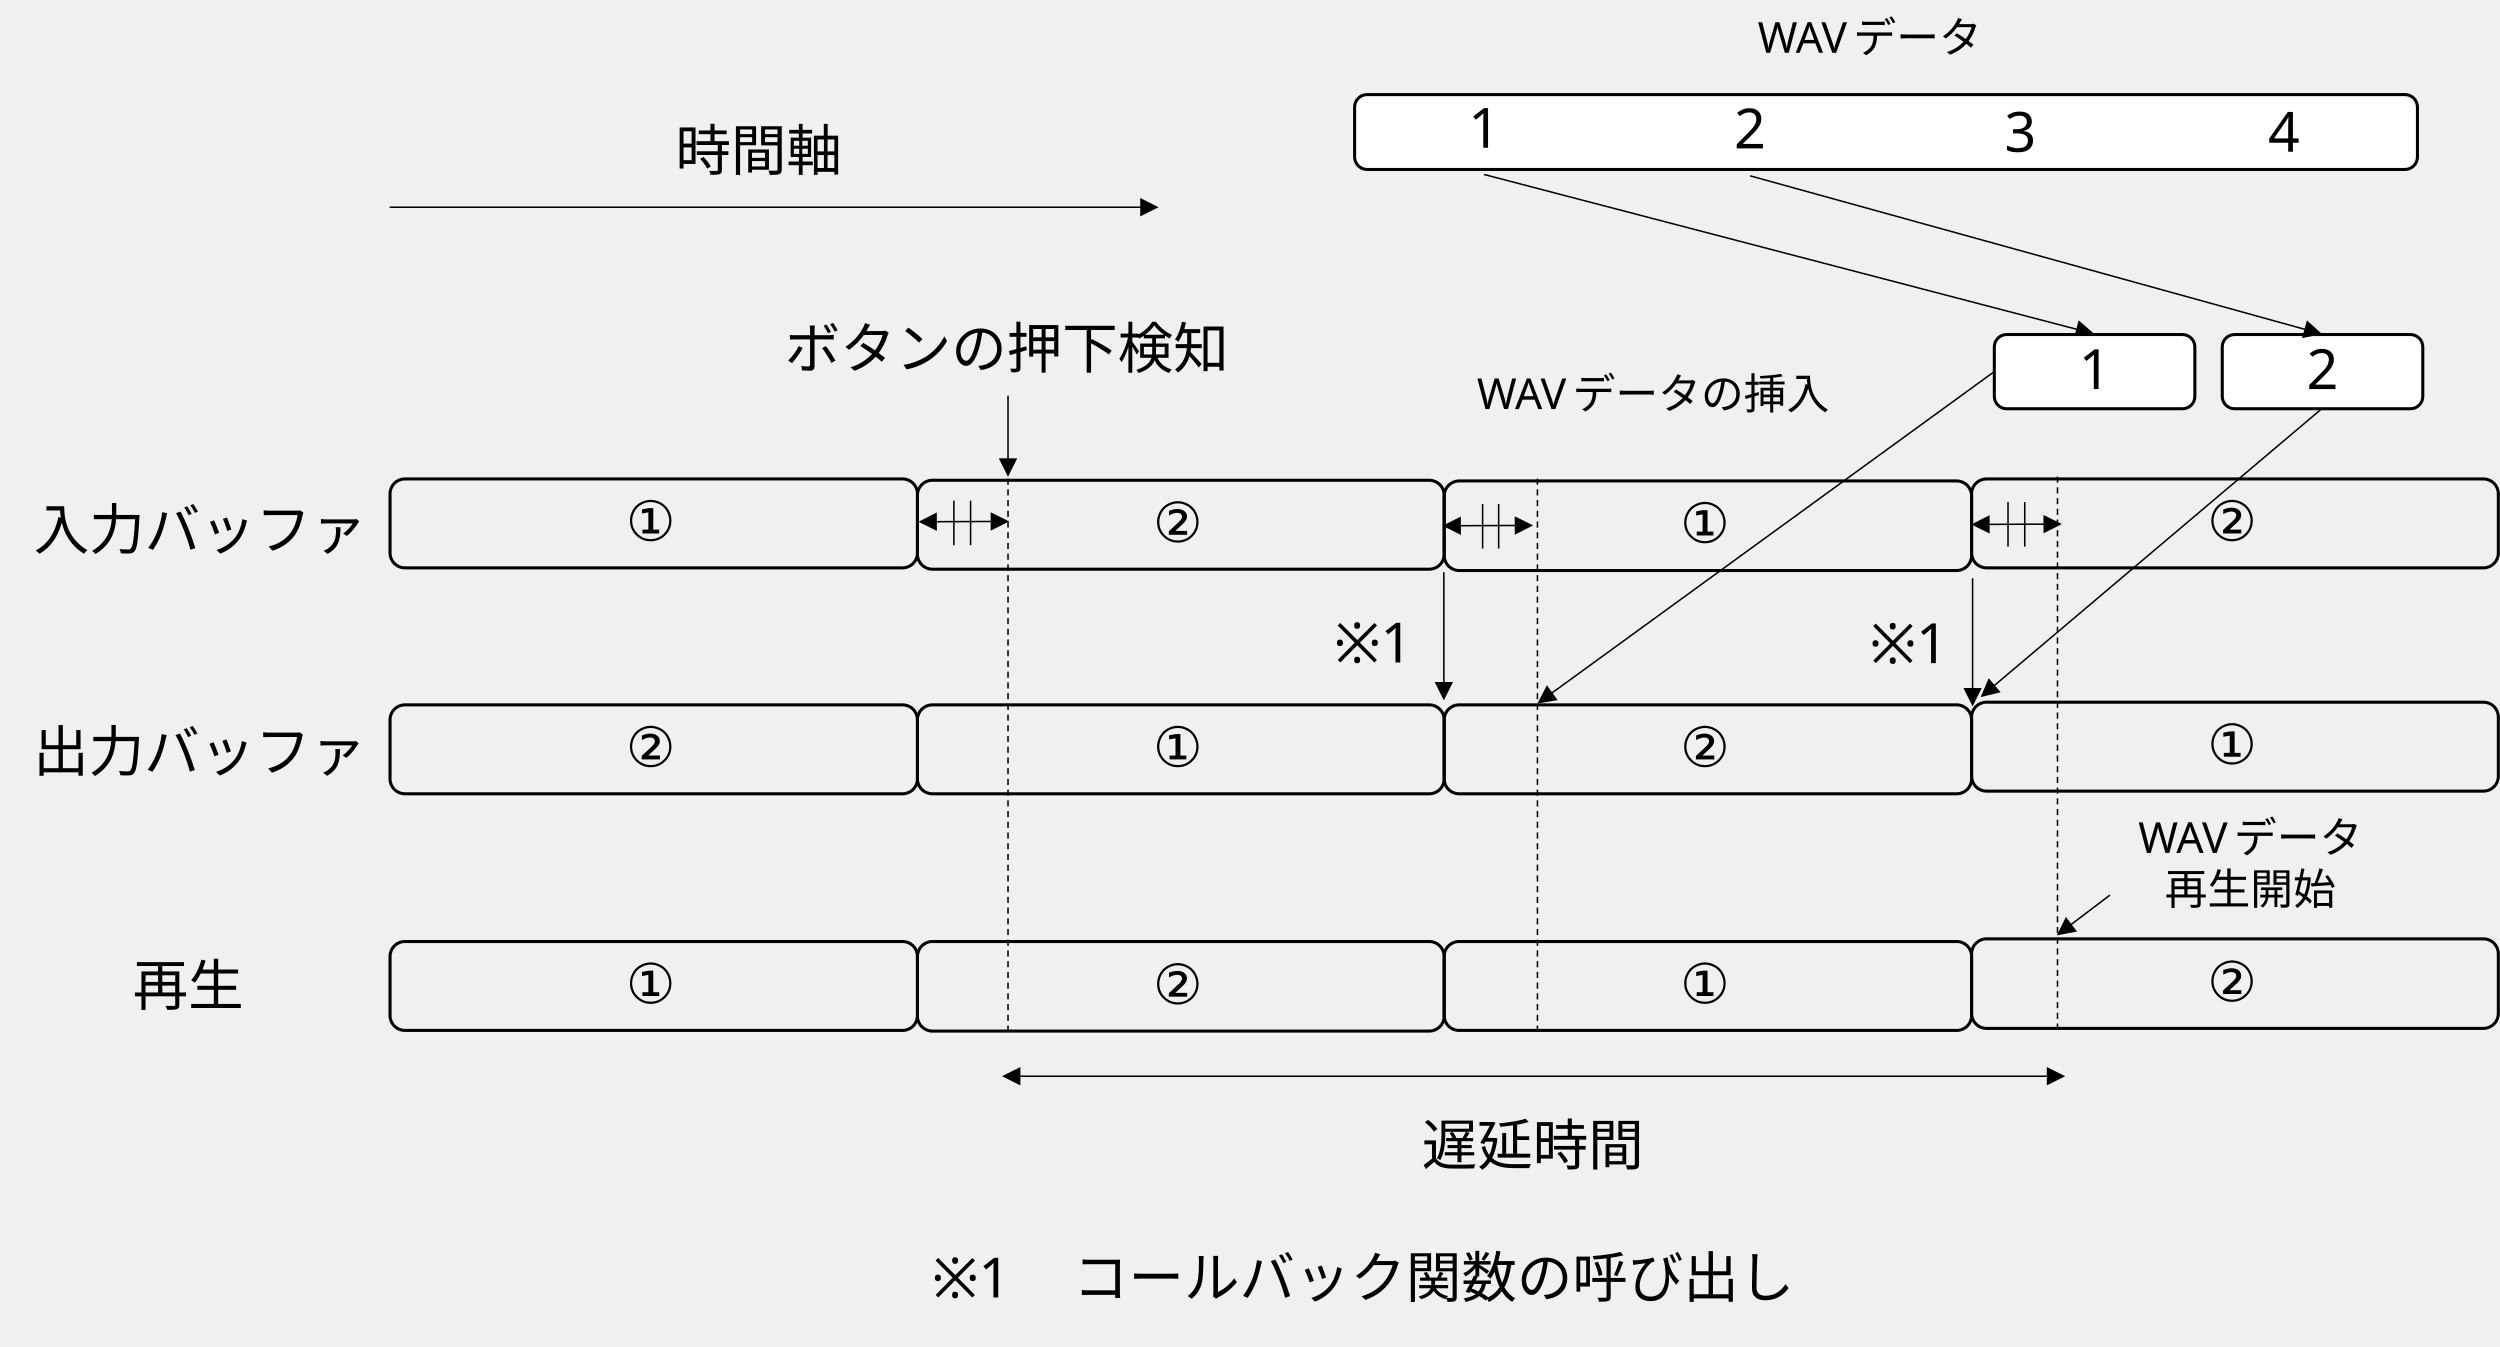
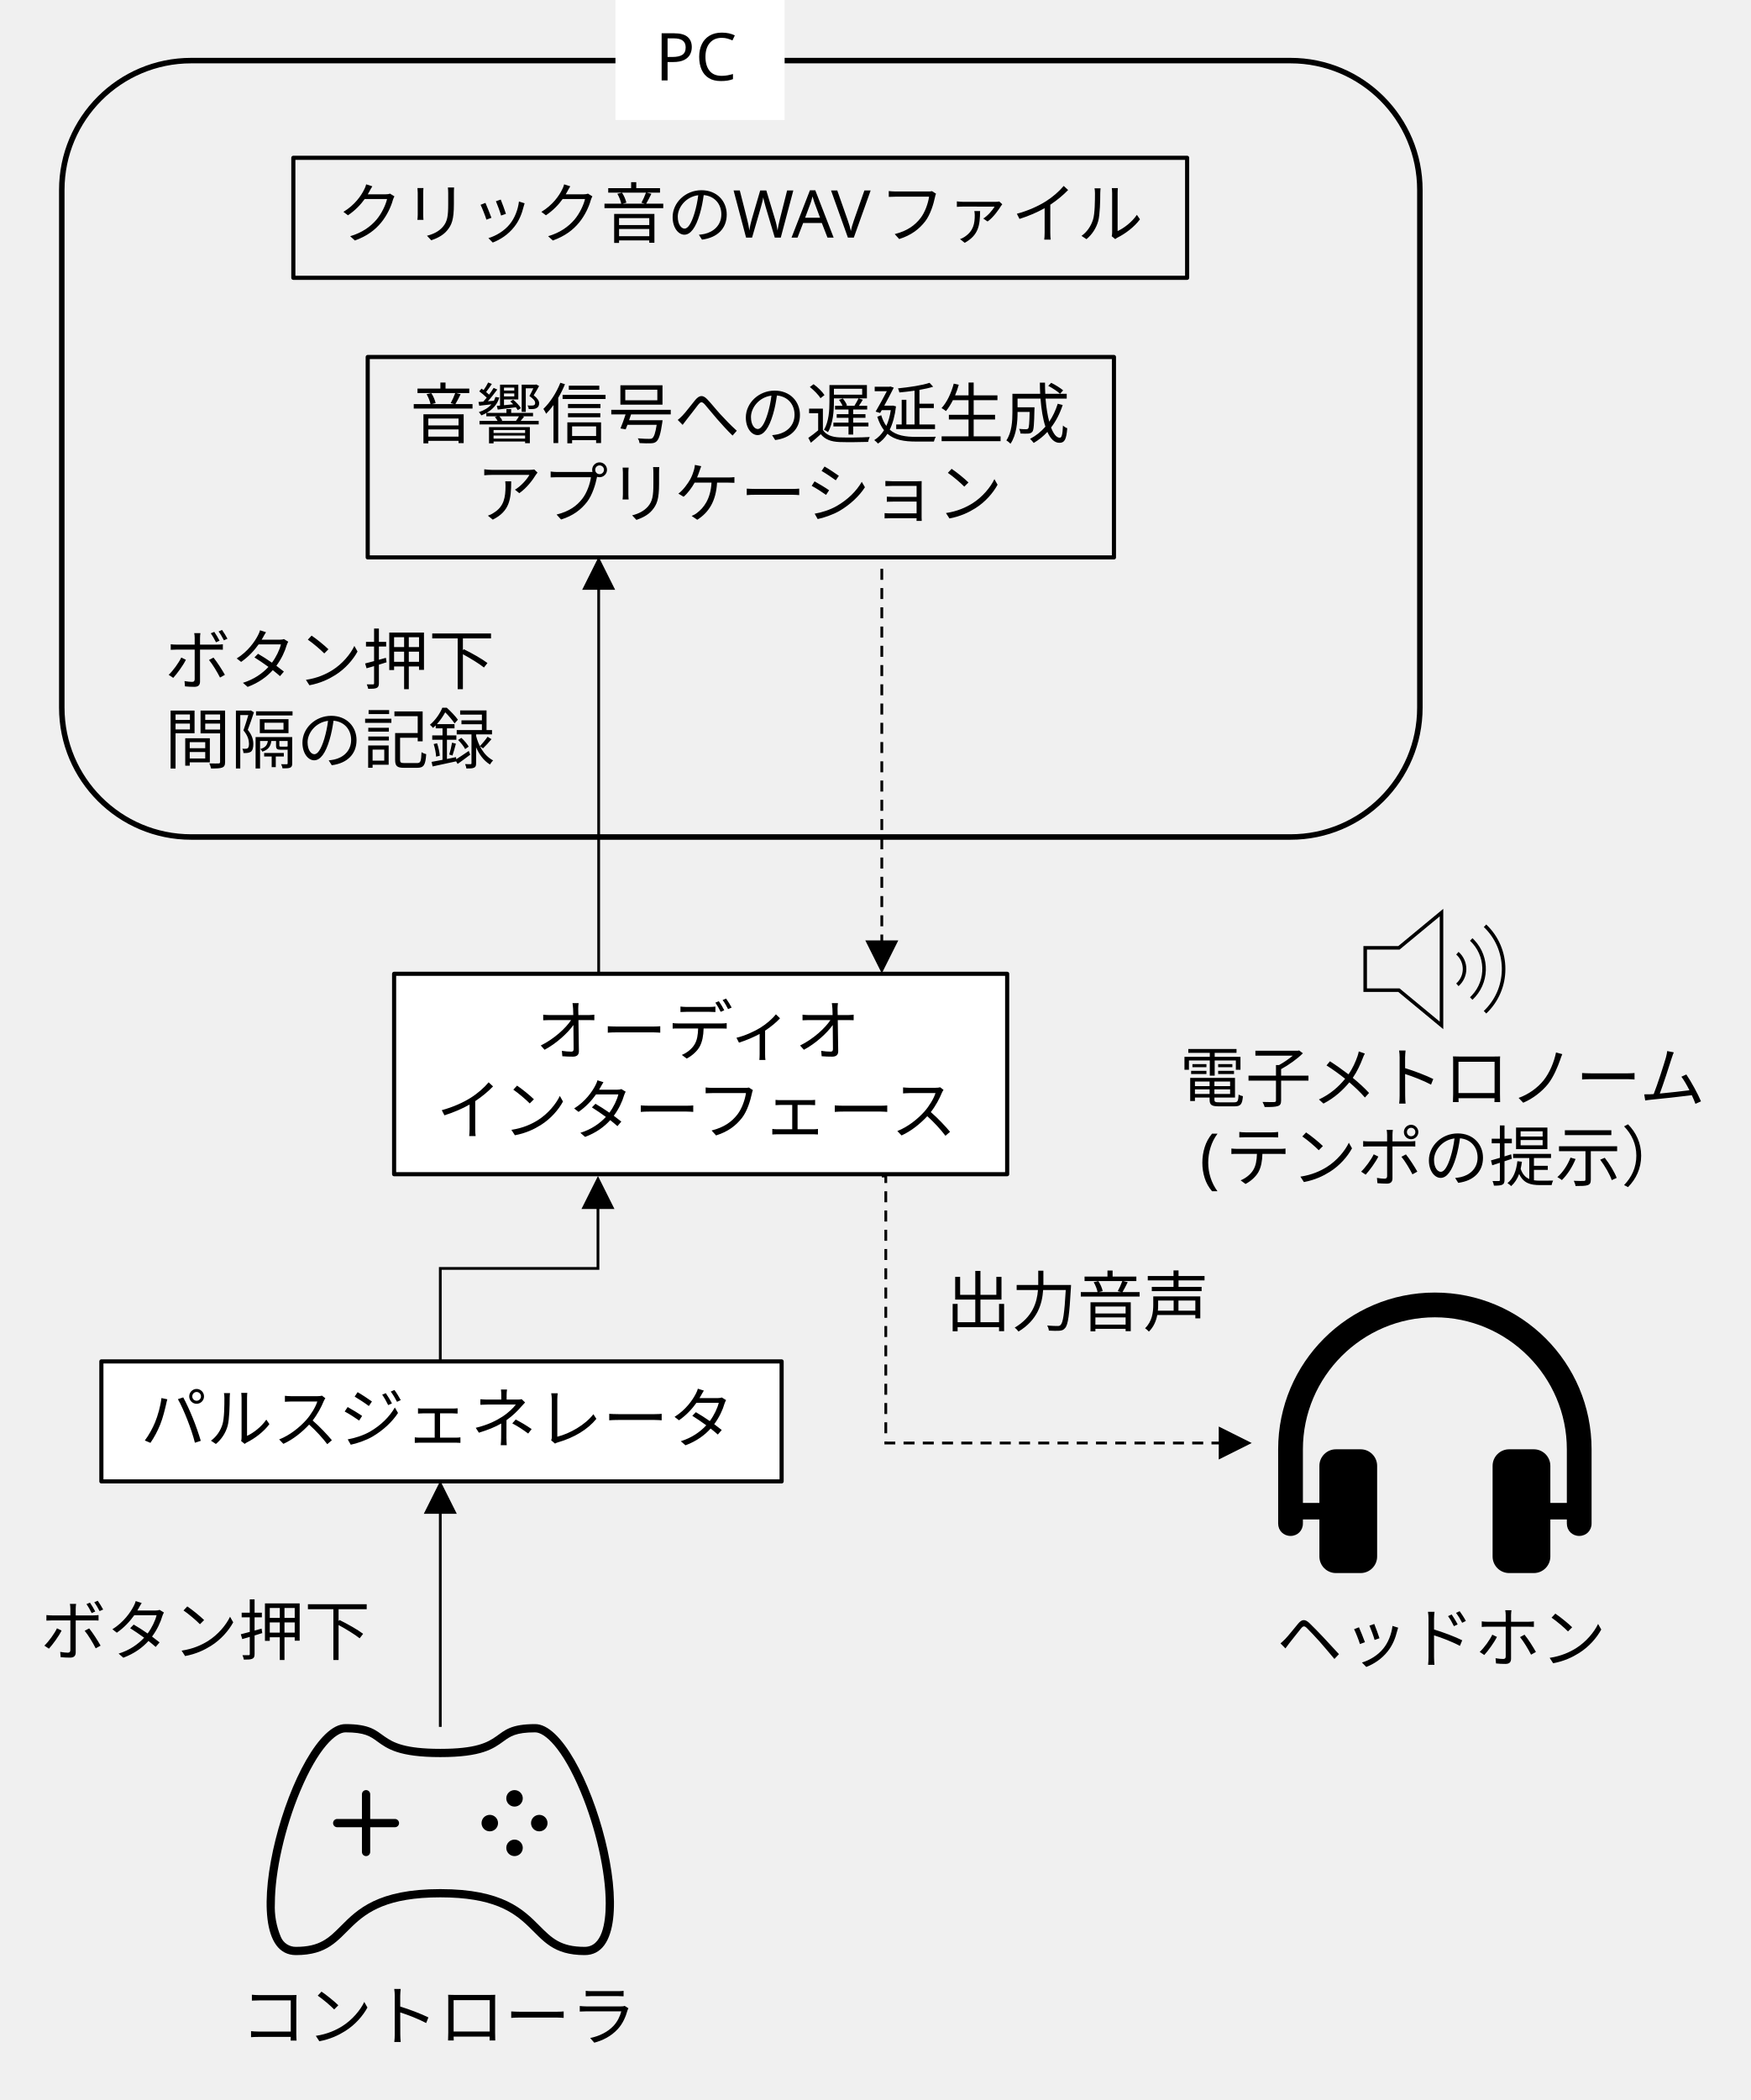
- <svg xmlns="http://www.w3.org/2000/svg" width="3740" height="2014" xml:space="preserve" overflow="hidden">
-   <g transform="translate(-255 -196)">
-     <path d="M2475.29 455.891 3365.9 688.508 3365.33 690.725 2474.71 458.108ZM3364.65 675.154 3387.79 695.407 3357.7 701.761Z" />
-     <path d="M2416.15 1052 2416.15 1220.82 2413.85 1220.82 2413.85 1052ZM2428.75 1216.24 2415 1243.74 2401.25 1216.24Z" />
-     <path d="M3207.15 1061 3207.15 1229.82 3204.85 1229.82 3204.85 1061ZM3219.75 1225.24 3206 1252.74 3192.25 1225.24Z" />
-     <path d="M1764.15 788 1764.15 886.265 1761.85 886.265 1761.85 788ZM1776.75 881.682 1763 909.182 1749.25 881.682Z" />
-     <path d="M2555 912 2555 1746.22" stroke="#000000" stroke-width="2.292" stroke-miterlimit="8" stroke-dasharray="9.167 6.875" fill="none" fill-rule="evenodd" />
-     <path d="M838.5 934.667C838.5 922.425 848.424 912.5 860.667 912.5L1605.33 912.5C1617.58 912.5 1627.5 922.425 1627.5 934.667L1627.5 1023.33C1627.5 1035.58 1617.58 1045.5 1605.33 1045.5L860.667 1045.5C848.424 1045.5 838.5 1035.58 838.5 1023.33Z" stroke="#000000" stroke-width="4.583" stroke-miterlimit="8" fill="none" fill-rule="evenodd" />
-     <text font-family="Yu Gothic,Yu Gothic_MSFontService,sans-serif" font-weight="400" font-size="83" transform="matrix(1 0 0 1 1191.22 1005)">①</text>
-     <path d="M1627.5 936.667C1627.5 924.424 1637.42 914.5 1649.67 914.5L2393.33 914.5C2405.58 914.5 2415.5 924.424 2415.5 936.667L2415.5 1025.33C2415.5 1037.58 2405.58 1047.5 2393.33 1047.5L1649.67 1047.5C1637.42 1047.5 1627.5 1037.58 1627.5 1025.33Z" stroke="#000000" stroke-width="4.583" stroke-miterlimit="8" fill="none" fill-rule="evenodd" />
-     <text font-family="Yu Gothic,Yu Gothic_MSFontService,sans-serif" font-weight="400" font-size="83" transform="matrix(1 0 0 1 1979.8 1007)">②</text>
-     <path d="M3204.5 934.668C3204.5 922.425 3214.42 912.5 3226.67 912.5L3970.33 912.5C3982.58 912.5 3992.5 922.425 3992.5 934.668L3992.5 1023.33C3992.5 1035.58 3982.58 1045.5 3970.33 1045.5L3226.67 1045.5C3214.42 1045.5 3204.5 1035.58 3204.5 1023.33Z" stroke="#000000" stroke-width="4.583" stroke-miterlimit="8" fill="none" fill-rule="evenodd" />
-     <text font-family="Yu Gothic,Yu Gothic_MSFontService,sans-serif" font-weight="400" font-size="83" transform="matrix(1 0 0 1 3556.95 1005)">②</text>
-     <path d="M2415.5 937.833C2415.5 925.499 2425.5 915.5 2437.83 915.5L3182.17 915.5C3194.5 915.5 3204.5 925.499 3204.5 937.833L3204.5 1027.17C3204.5 1039.5 3194.5 1049.5 3182.17 1049.5L2437.83 1049.5C2425.5 1049.5 2415.5 1039.5 2415.5 1027.17Z" stroke="#000000" stroke-width="4.583" stroke-miterlimit="8" fill="none" fill-rule="evenodd" />
-     <text font-family="Yu Gothic,Yu Gothic_MSFontService,sans-serif" font-weight="400" font-size="83" transform="matrix(1 0 0 1 2768.37 1008)">①</text>
-     <path d="M838.5 1272.67C838.5 1260.42 848.424 1250.5 860.667 1250.5L1605.33 1250.5C1617.58 1250.5 1627.5 1260.42 1627.5 1272.67L1627.5 1361.33C1627.5 1373.57 1617.58 1383.5 1605.33 1383.5L860.667 1383.5C848.424 1383.5 838.5 1373.57 838.5 1361.33Z" stroke="#000000" stroke-width="4.583" stroke-miterlimit="8" fill="none" fill-rule="evenodd" />
-     <text font-family="Yu Gothic,Yu Gothic_MSFontService,sans-serif" font-weight="400" font-size="83" transform="matrix(1 0 0 1 1191.22 1343)">②</text>
-     <path d="M1627.5 1272.67C1627.5 1260.42 1637.42 1250.5 1649.67 1250.5L2393.33 1250.5C2405.58 1250.5 2415.5 1260.42 2415.5 1272.67L2415.5 1361.33C2415.5 1373.58 2405.58 1383.5 2393.33 1383.5L1649.67 1383.5C1637.42 1383.5 1627.5 1373.58 1627.5 1361.33Z" stroke="#000000" stroke-width="4.583" stroke-miterlimit="8" fill="none" fill-rule="evenodd" />
-     <text font-family="Yu Gothic,Yu Gothic_MSFontService,sans-serif" font-weight="400" font-size="83" transform="matrix(1 0 0 1 1979.8 1343)">①</text>
-     <path d="M2415.5 1272.67C2415.5 1260.42 2425.42 1250.5 2437.67 1250.5L3182.33 1250.5C3194.58 1250.5 3204.5 1260.42 3204.5 1272.67L3204.5 1361.33C3204.5 1373.57 3194.58 1383.5 3182.33 1383.5L2437.67 1383.5C2425.42 1383.5 2415.5 1373.57 2415.5 1361.33Z" stroke="#000000" stroke-width="4.583" stroke-miterlimit="8" fill="none" fill-rule="evenodd" />
-     <text font-family="Yu Gothic,Yu Gothic_MSFontService,sans-serif" font-weight="400" font-size="83" transform="matrix(1 0 0 1 2768.37 1343)">②</text>
-     <path d="M3204.5 1268.67C3204.5 1256.42 3214.42 1246.5 3226.67 1246.5L3970.33 1246.5C3982.58 1246.5 3992.5 1256.42 3992.5 1268.67L3992.5 1357.33C3992.5 1369.58 3982.58 1379.5 3970.33 1379.5L3226.67 1379.5C3214.42 1379.5 3204.5 1369.58 3204.5 1357.33Z" stroke="#000000" stroke-width="4.583" stroke-miterlimit="8" fill="none" fill-rule="evenodd" />
-     <text font-family="Yu Gothic,Yu Gothic_MSFontService,sans-serif" font-weight="400" font-size="83" transform="matrix(1 0 0 1 3556.95 1339)">①</text>
-     <text font-family="Yu Gothic,Yu Gothic_MSFontService,sans-serif" font-weight="400" font-size="83" transform="matrix(1 0 0 1 305.48 1018)">入力バッファ</text>
-     <text font-family="Yu Gothic,Yu Gothic_MSFontService,sans-serif" font-weight="400" font-size="83" transform="matrix(1 0 0 1 304.699 1350)">出力バッファ</text>
-     <text font-family="Yu Gothic,Yu Gothic_MSFontService,sans-serif" font-weight="400" font-size="64" transform="matrix(1 0 0 1 2464.43 808)">WAV</text>
-     <text font-family="Yu Gothic,Yu Gothic_MSFontService,sans-serif" font-weight="400" font-size="64" transform="matrix(1 0 0 1 2607.65 808)">データの挿入</text>
-     <text font-family="Yu Gothic,Yu Gothic_MSFontService,sans-serif" font-weight="400" font-size="83" transform="matrix(1 0 0 1 1429.08 747)">ボタンの押下検知</text>
-     <text font-family="Yu Gothic,Yu Gothic_MSFontService,sans-serif" font-weight="400" font-size="83" transform="matrix(1 0 0 1 453.465 1700)">再生</text>
-     <path d="M838.5 1626.67C838.5 1614.42 848.424 1604.5 860.667 1604.5L1605.33 1604.5C1617.58 1604.5 1627.5 1614.42 1627.5 1626.67L1627.5 1715.33C1627.5 1727.57 1617.58 1737.5 1605.33 1737.5L860.667 1737.5C848.424 1737.5 838.5 1727.57 838.5 1715.33Z" stroke="#000000" stroke-width="4.583" stroke-miterlimit="8" fill="none" fill-rule="evenodd" />
-     <text font-family="Yu Gothic,Yu Gothic_MSFontService,sans-serif" font-weight="400" font-size="83" transform="matrix(1 0 0 1 1191.22 1697)">①</text>
-     <path d="M1627.5 1626.83C1627.5 1614.5 1637.5 1604.5 1649.83 1604.5L2393.17 1604.5C2405.5 1604.5 2415.5 1614.5 2415.5 1626.83L2415.5 1716.17C2415.5 1728.5 2405.5 1738.5 2393.17 1738.5L1649.83 1738.5C1637.5 1738.5 1627.5 1728.5 1627.5 1716.17Z" stroke="#000000" stroke-width="4.583" stroke-miterlimit="8" fill="none" fill-rule="evenodd" />
-     <text font-family="Yu Gothic,Yu Gothic_MSFontService,sans-serif" font-weight="400" font-size="83" transform="matrix(1 0 0 1 1979.8 1698)">②</text>
-     <path d="M2415.5 1626.67C2415.5 1614.42 2425.42 1604.5 2437.67 1604.5L3182.33 1604.5C3194.58 1604.5 3204.5 1614.42 3204.5 1626.67L3204.5 1715.33C3204.5 1727.57 3194.58 1737.5 3182.33 1737.5L2437.67 1737.5C2425.42 1737.5 2415.5 1727.57 2415.5 1715.33Z" stroke="#000000" stroke-width="4.583" stroke-miterlimit="8" fill="none" fill-rule="evenodd" />
-     <text font-family="Yu Gothic,Yu Gothic_MSFontService,sans-serif" font-weight="400" font-size="83" transform="matrix(1 0 0 1 2768.37 1697)">①</text>
-     <path d="M3204.5 1622.83C3204.5 1610.5 3214.5 1600.5 3226.83 1600.5L3970.17 1600.5C3982.5 1600.5 3992.5 1610.5 3992.5 1622.83L3992.5 1712.17C3992.5 1724.5 3982.5 1734.5 3970.17 1734.5L3226.83 1734.5C3214.5 1734.5 3204.5 1724.5 3204.5 1712.17Z" stroke="#000000" stroke-width="4.583" stroke-miterlimit="8" fill="none" fill-rule="evenodd" />
-     <text font-family="Yu Gothic,Yu Gothic_MSFontService,sans-serif" font-weight="400" font-size="83" transform="matrix(1 0 0 1 3556.95 1694)">②</text>
-     <path d="M0.674-0.927 665.436 482.059 664.089 483.913-0.674 0.927ZM669.137 469.168 683.303 496.457 652.973 491.416Z" transform="matrix(-1 0 0 1 3238.3 752)" />
-     <path d="M1776.92 1804.85 3321.59 1804.85 3321.59 1807.15 1776.92 1807.15ZM1781.5 1819.75 1754 1806 1781.5 1792.25ZM3317.01 1792.25 3344.51 1806 3317.01 1819.75Z" />
-     <path d="M1763 912 1763 1746.22" stroke="#000000" stroke-width="2.292" stroke-miterlimit="8" stroke-dasharray="9.167 6.875" fill="none" fill-rule="evenodd" />
-     <path d="M3333 909 3333 1743.22" stroke="#000000" stroke-width="2.292" stroke-miterlimit="8" stroke-dasharray="9.167 6.875" fill="none" fill-rule="evenodd" />
-     <text font-family="Yu Gothic,Yu Gothic_MSFontService,sans-serif" font-weight="400" font-size="83" transform="matrix(1 0 0 1 2381.96 1939)">遅延時間</text>
-     <path d="M3238.5 715C3238.5 704.783 3246.78 696.5 3257 696.5L3520 696.5C3530.22 696.5 3538.5 704.783 3538.5 715L3538.5 789C3538.5 799.217 3530.22 807.5 3520 807.5L3257 807.5C3246.78 807.5 3238.5 799.217 3238.5 789Z" stroke="#000000" stroke-width="4.583" stroke-miterlimit="8" fill="#FFFFFF" fill-rule="evenodd" />
-     <text font-family="Yu Gothic,Yu Gothic_MSFontService,sans-serif" font-weight="400" font-size="83" transform="matrix(1 0 0 1 3364.99 778)">1</text>
-     <text font-family="Yu Gothic,Yu Gothic_MSFontService,sans-serif" font-weight="400" font-size="64" transform="matrix(1 0 0 1 3453.83 1472)">WAV</text>
-     <text font-family="Yu Gothic,Yu Gothic_MSFontService,sans-serif" font-weight="400" font-size="64" transform="matrix(1 0 0 1 3597.05 1472)">データ</text>
-     <text font-family="Yu Gothic,Yu Gothic_MSFontService,sans-serif" font-weight="400" font-size="64" transform="matrix(1 0 0 1 3493.36 1549)">再生開始</text>
-     <path d="M0.692-0.913 61.975 45.522 60.591 47.348-0.692 0.913ZM65.934 32.708 79.548 60.275 49.326 54.626Z" transform="matrix(-1 0 0 1 3411.55 1535)" />
-     <path d="M22.921-1.048 112.658-0.665 112.648 1.627 22.912 1.244ZM27.441 13.867 0 0 27.558-13.633ZM108.129-13.288 135.57 0.579 108.011 14.211Z" transform="matrix(1 0 0 -1 1629 976.579)" />
-     <path d="M22.921-1.048 112.658-0.665 112.648 1.627 22.912 1.244ZM27.441 13.867 0 0 27.558-13.633ZM108.129-13.288 135.57 0.579 108.011 14.211Z" transform="matrix(1 0 0 -1 2413 982.579)" />
-     <path d="M22.921-1.048 112.658-0.665 112.648 1.627 22.912 1.244ZM27.441 13.867 0 0 27.558-13.633ZM108.129-13.288 135.57 0.579 108.011 14.211Z" transform="matrix(1 0 0 -1 3204 980.579)" />
-     <text font-family="Yu Gothic,Yu Gothic_MSFontService,sans-serif" font-weight="400" font-size="64" transform="matrix(1 0 0 1 2884.49 275)">WAV</text>
-     <text font-family="Yu Gothic,Yu Gothic_MSFontService,sans-serif" font-weight="400" font-size="64" transform="matrix(1 0 0 1 3027.71 275)">データ</text>
-     <text font-family="Yu Gothic,Yu Gothic_MSFontService,sans-serif" font-weight="400" font-size="83" transform="matrix(1 0 0 1 2250.85 1187)">※1</text>
-     <text font-family="Yu Gothic,Yu Gothic_MSFontService,sans-serif" font-weight="400" font-size="83" transform="matrix(1 0 0 1 3052.11 1188)">※1</text>
-     <path d="M838 504.854 1965.37 504.855 1965.37 507.146 838 507.146ZM1960.79 492.25 1988.29 506 1960.79 519.75Z" />
-     <text font-family="Yu Gothic,Yu Gothic_MSFontService,sans-serif" font-weight="400" font-size="83" transform="matrix(1 0 0 1 1265.47 451)">時間軸</text>
-     <path d="M2281.5 356.167C2281.5 345.857 2289.86 337.5 2300.17 337.5L3852.83 337.5C3863.14 337.5 3871.5 345.857 3871.5 356.167L3871.5 430.833C3871.5 441.143 3863.14 449.5 3852.83 449.5L2300.17 449.5C2289.86 449.5 2281.5 441.143 2281.5 430.833Z" stroke="#000000" stroke-width="4.583" stroke-miterlimit="8" fill="#FFFFFF" fill-rule="evenodd" />
-     <text font-family="Yu Gothic,Yu Gothic_MSFontService,sans-serif" font-weight="400" font-size="83" transform="matrix(1 0 0 1 2451.66 417)">1</text>
-     <text font-family="Yu Gothic,Yu Gothic_MSFontService,sans-serif" font-weight="400" font-size="83" transform="matrix(1 0 0 1 2849.15 418)">2</text>
-     <text font-family="Yu Gothic,Yu Gothic_MSFontService,sans-serif" font-weight="400" font-size="83" transform="matrix(1 0 0 1 3253.69 423)">3</text>
-     <text font-family="Yu Gothic,Yu Gothic_MSFontService,sans-serif" font-weight="400" font-size="83" transform="matrix(1 0 0 1 3648 423)">4</text>
-     <text font-family="Yu Gothic,Yu Gothic_MSFontService,sans-serif" font-weight="400" font-size="83" transform="matrix(1 0 0 1 1649.4 2137)">※1</text>
-     <text font-family="Yu Gothic,Yu Gothic_MSFontService,sans-serif" font-weight="400" font-size="83" transform="matrix(1 0 0 1 1860.23 2137)">コールバック関数の呼び出し</text>
-     <path d="M3579.5 715C3579.5 704.783 3587.78 696.5 3598 696.5L3861 696.5C3871.22 696.5 3879.5 704.783 3879.5 715L3879.5 789C3879.5 799.217 3871.22 807.5 3861 807.5L3598 807.5C3587.78 807.5 3579.5 799.217 3579.5 789Z" stroke="#000000" stroke-width="4.583" stroke-miterlimit="8" fill="#FFFFFF" fill-rule="evenodd" />
-     <text font-family="Yu Gothic,Yu Gothic_MSFontService,sans-serif" font-weight="400" font-size="83" transform="matrix(1 0 0 1 3705.67 778)">2</text>
-     <path d="M0.74-0.875 494.133 416.196 492.654 417.946-0.74 0.875ZM498.768 403.61 510.894 431.864 481.015 424.612Z" transform="matrix(-1 0 0 1 3728.89 807)" />
-     <path d="M2873.31 457.896 3707.19 688.65 3706.58 690.859 2872.69 460.104ZM3706.14 675.281 3728.98 695.867 3698.81 701.785Z" />
-     <path d="M1682 945 1682 1011.63" stroke="#000000" stroke-width="2.292" stroke-miterlimit="8" fill="none" fill-rule="evenodd" />
-     <path d="M1707 945 1707 1011.63" stroke="#000000" stroke-width="2.292" stroke-miterlimit="8" fill="none" fill-rule="evenodd" />
-     <path d="M3259 947 3259 1013.63" stroke="#000000" stroke-width="2.292" stroke-miterlimit="8" fill="none" fill-rule="evenodd" />
-     <path d="M3284 947 3284 1013.63" stroke="#000000" stroke-width="2.292" stroke-miterlimit="8" fill="none" fill-rule="evenodd" />
-     <path d="M2473 950 2473 1016.63" stroke="#000000" stroke-width="2.292" stroke-miterlimit="8" fill="none" fill-rule="evenodd" />
-     <path d="M2497 950 2497 1016.63" stroke="#000000" stroke-width="2.292" stroke-miterlimit="8" fill="none" fill-rule="evenodd" />
+ <svg xmlns="http://www.w3.org/2000/svg" width="1459" height="1750" xml:space="preserve" overflow="hidden">
+   <defs>
+     <clipPath id="clip0">
+       <rect x="350" y="260" width="1459" height="1750" />
+     </clipPath>
+   </defs>
+   <g clip-path="url(#clip0)" transform="translate(-350 -260)">
+     <path d="M1.146-1.19103e-06 1.146 324.281-1.145 324.281-1.146 1.19103e-06ZM13.75 319.697 0 347.197-13.75 319.697Z" transform="matrix(1 0 0 -1 849 1071.2)" />
+     <path d="M718.146 1516.92 718.146 1699.04 715.855 1699.04 715.854 1516.92ZM703.25 1521.5 717 1494 730.75 1521.5Z" />
+     <g>
+       <g>
+         <g>
+           <path d="M796.063 1703.62C803.969 1703.62 818.63 1716.5 833.834 1752.8 846.625 1783.32 854.885 1819.94 854.885 1846.1 854.885 1862.64 851.836 1882.38 837.313 1882.38 817.21 1882.38 809.902 1875.04 799.789 1864.9 786.183 1851.24 769.25 1834.25 717 1834.25 664.75 1834.25 647.817 1851.24 634.211 1864.9 624.095 1875.04 616.79 1882.38 596.688 1882.38 591.124 1882.46 586.083 1879.11 584.02 1873.94 580.325 1865.14 578.647 1855.63 579.112 1846.1 579.112 1819.94 587.362 1783.32 600.163 1752.8 615.367 1716.5 630.031 1703.62 637.938 1703.62 654.094 1703.62 658.655 1706.96 664.451 1711.19 672.876 1717.3 682.422 1724.25 717 1724.25 751.578 1724.25 761.124 1717.3 769.549 1711.19 775.345 1706.96 779.906 1703.62 796.063 1703.62M796.063 1696.75C755.5 1696.75 776.125 1717.38 717 1717.38 657.875 1717.38 678.5 1696.75 637.938 1696.75 594.625 1696.75 539.625 1889.25 596.688 1889.25 649.281 1889.25 629.344 1841.12 717 1841.12 804.656 1841.12 784.719 1889.25 837.313 1889.25 894.375 1889.25 839.375 1696.75 796.063 1696.75Z" />
+           <path d="M806.375 1779.25C806.375 1783.05 803.297 1786.12 799.5 1786.12 795.703 1786.12 792.625 1783.05 792.625 1779.25 792.625 1775.45 795.703 1772.38 799.5 1772.38 803.297 1772.38 806.375 1775.45 806.375 1779.25Z" />
+           <path d="M785.75 1799.88C785.75 1803.67 782.672 1806.75 778.875 1806.75 775.078 1806.75 772 1803.67 772 1799.88 772 1796.08 775.078 1793 778.875 1793 782.672 1793 785.75 1796.08 785.75 1799.88Z" />
+           <path d="M765.125 1779.25C765.125 1783.05 762.047 1786.12 758.25 1786.12 754.453 1786.12 751.375 1783.05 751.375 1779.25 751.375 1775.45 754.453 1772.38 758.25 1772.38 762.047 1772.38 765.125 1775.45 765.125 1779.25Z" />
+           <path d="M785.75 1758.62C785.75 1762.42 782.672 1765.5 778.875 1765.5 775.078 1765.5 772 1762.42 772 1758.62 772 1754.83 775.078 1751.75 778.875 1751.75 782.672 1751.75 785.75 1754.83 785.75 1758.62Z" />
+           <path d="M679.188 1775.81 658.563 1775.81 658.563 1755.19C658.563 1753.29 657.024 1751.75 655.125 1751.75 653.227 1751.75 651.688 1753.29 651.688 1755.19L651.688 1775.81 631.063 1775.81C629.164 1775.81 627.625 1777.35 627.625 1779.25 627.625 1781.15 629.164 1782.69 631.063 1782.69L651.688 1782.69 651.688 1803.31C651.688 1805.21 653.227 1806.75 655.125 1806.75 657.024 1806.75 658.563 1805.21 658.563 1803.31L658.563 1782.69 679.188 1782.69C681.086 1782.69 682.625 1781.15 682.625 1779.25 682.625 1777.35 681.086 1775.81 679.188 1775.81Z" />
+         </g>
+       </g>
+     </g>
+     <text font-family="Yu Gothic,Yu Gothic_MSFontService,sans-serif" font-weight="400" font-size="55" transform="matrix(1 0 0 1 550.502 1960)">コントローラ</text>
+     <rect x="594.5" y="391.5" width="745" height="100" stroke="#000000" stroke-width="3.438" stroke-linejoin="round" stroke-miterlimit="10" fill="none" />
+     <text font-family="Yu Gothic,Yu Gothic_MSFontService,sans-serif" font-weight="400" font-size="55" transform="matrix(1 0 0 1 630.812 458)">クリック音の</text>
+     <text font-family="Yu Gothic,Yu Gothic_MSFontService,sans-serif" font-weight="400" font-size="55" transform="matrix(1 0 0 1 960.812 458)">WAV</text>
+     <text font-family="Yu Gothic,Yu Gothic_MSFontService,sans-serif" font-weight="400" font-size="55" transform="matrix(1 0 0 1 1082.84 458)">ファイル</text>
+     <g>
+       <g>
+         <g>
+           <path d="M1546 1337.13C1473.81 1337.13 1415.37 1395.56 1415.37 1467.75L1415.37 1529.63C1415.37 1535.47 1419.84 1539.94 1425.69 1539.94 1431.53 1539.94 1436 1535.47 1436 1529.63L1436 1526.19 1449.75 1526.19 1449.75 1557.13C1449.75 1564.69 1455.94 1570.88 1463.5 1570.88L1484.12 1570.88C1491.69 1570.88 1497.87 1564.69 1497.87 1557.13L1497.87 1481.5C1497.87 1473.94 1491.69 1467.75 1484.12 1467.75L1463.5 1467.75C1455.94 1467.75 1449.75 1473.94 1449.75 1481.5L1449.75 1512.44 1436 1512.44 1436 1467.75C1436 1407.25 1485.5 1357.75 1546 1357.75 1606.5 1357.75 1656 1407.25 1656 1467.75L1656 1512.44 1642.25 1512.44 1642.25 1481.5C1642.25 1473.94 1636.06 1467.75 1628.5 1467.75L1607.87 1467.75C1600.31 1467.75 1594.12 1473.94 1594.12 1481.5L1594.12 1557.13C1594.12 1564.69 1600.31 1570.88 1607.87 1570.88L1628.5 1570.88C1636.06 1570.88 1642.25 1564.69 1642.25 1557.13L1642.25 1526.19 1656 1526.19 1656 1529.63C1656 1535.47 1660.47 1539.94 1666.31 1539.94 1672.16 1539.94 1676.62 1535.47 1676.62 1529.63L1676.62 1467.75C1676.62 1395.56 1618.19 1337.13 1546 1337.13Z" />
+         </g>
+       </g>
+     </g>
+     <text font-family="Yu Gothic,Yu Gothic_MSFontService,sans-serif" font-weight="400" font-size="55" transform="matrix(1 0 0 1 1413.92 1645)">ヘッドホン</text>
+     <rect x="434.5" y="1394.5" width="567" height="100" stroke="#000000" stroke-width="3.438" stroke-linejoin="round" stroke-miterlimit="10" fill="#FFFFFF" />
+     <text font-family="Yu Gothic,Yu Gothic_MSFontService,sans-serif" font-weight="400" font-size="55" transform="matrix(1 0 0 1 467.197 1462)">パルスジェネレータ</text>
+     <rect x="656.5" y="557.5" width="622" height="167" stroke="#000000" stroke-width="3.438" stroke-linejoin="round" stroke-miterlimit="10" fill="none" />
+     <text font-family="Yu Gothic,Yu Gothic_MSFontService,sans-serif" font-weight="400" font-size="55" transform="matrix(1 0 0 1 691.828 625)">音響信号への遅延生成</text>
+     <text font-family="Yu Gothic,Yu Gothic_MSFontService,sans-serif" font-weight="400" font-size="55" transform="matrix(1 0 0 1 746.828 691)">アプリケーション</text>
+     <path d="M401.5 418.336C401.5 358.78 449.78 310.5 509.336 310.5L1425.66 310.5C1485.22 310.5 1533.5 358.78 1533.5 418.336L1533.5 849.664C1533.5 909.22 1485.22 957.5 1425.66 957.5L509.336 957.5C449.78 957.5 401.5 909.22 401.5 849.664Z" stroke="#000000" stroke-width="4.583" stroke-miterlimit="8" fill="none" fill-rule="evenodd" />
+     <rect x="863" y="260" width="141" height="100" fill="#FFFFFF" />
+     <text font-family="Yu Gothic,Yu Gothic_MSFontService,sans-serif" font-weight="400" font-size="55" transform="matrix(1 0 0 1 896.159 327)">PC</text>
+     <path d="M1086.15 734 1086.15 743.167 1083.85 743.167 1083.85 734ZM1086.15 750.042 1086.15 759.208 1083.85 759.208 1083.85 750.042ZM1086.15 766.083 1086.15 775.25 1083.85 775.25 1083.85 766.083ZM1086.15 782.125 1086.15 791.292 1083.85 791.292 1083.85 782.125ZM1086.15 798.167 1086.15 807.333 1083.85 807.333 1083.85 798.167ZM1086.15 814.208 1086.15 823.375 1083.85 823.375 1083.85 814.208ZM1086.15 830.25 1086.15 839.417 1083.85 839.417 1083.85 830.25ZM1086.15 846.292 1086.15 855.458 1083.85 855.458 1083.85 846.292ZM1086.15 862.333 1086.15 871.5 1083.85 871.5 1083.85 862.333ZM1086.15 878.375 1086.15 887.542 1083.85 887.542 1083.85 878.375ZM1086.15 894.417 1086.15 903.583 1083.85 903.583 1083.85 894.417ZM1086.15 910.458 1086.15 919.625 1083.85 919.625 1083.85 910.458ZM1086.15 926.5 1086.15 935.667 1083.85 935.667 1083.85 926.5ZM1086.15 942.542 1086.15 951.708 1083.85 951.708 1083.85 942.542ZM1086.15 958.583 1086.15 967.75 1083.85 967.75 1083.85 958.583ZM1086.15 974.625 1086.15 983.792 1083.85 983.792 1083.85 974.625ZM1086.15 990.667 1086.15 999.833 1083.85 999.833 1083.85 990.667ZM1086.15 1006.71 1086.15 1015.87 1083.85 1015.87 1083.85 1006.71ZM1086.15 1022.75 1086.15 1031.92 1083.85 1031.92 1083.85 1022.75ZM1086.15 1038.79 1086.15 1047.96 1083.85 1047.96 1083.85 1038.79ZM1098.75 1043.66 1085 1071.16 1071.25 1043.66Z" />
+     <text font-family="Yu Gothic,Yu Gothic_MSFontService,sans-serif" font-weight="400" font-size="55" transform="matrix(1 0 0 1 383.623 1639)">ボタン押下</text>
+     <text font-family="Yu Gothic,Yu Gothic_MSFontService,sans-serif" font-weight="400" font-size="55" transform="matrix(1 0 0 1 487.243 830)">ボタン押下</text>
+     <text font-family="Yu Gothic,Yu Gothic_MSFontService,sans-serif" font-weight="400" font-size="55" transform="matrix(1 0 0 1 487.243 896)">間隔の記録</text>
+     <path d="M1085 1238.85 1089.47 1238.85 1089.47 1245.85 1087.18 1245.85 1087.18 1240 1088.32 1241.15 1085 1241.15ZM1089.47 1252.72 1089.47 1261.89 1087.18 1261.89 1087.18 1252.72ZM1089.47 1268.76 1089.47 1277.93 1087.18 1277.93 1087.18 1268.76ZM1089.47 1284.8 1089.47 1293.97 1087.18 1293.97 1087.18 1284.8ZM1089.47 1300.85 1089.47 1310.01 1087.18 1310.01 1087.18 1300.85ZM1089.47 1316.89 1089.47 1326.05 1087.18 1326.05 1087.18 1316.89ZM1089.47 1332.93 1089.47 1342.1 1087.18 1342.1 1087.18 1332.93ZM1089.47 1348.97 1089.47 1358.14 1087.18 1358.14 1087.18 1348.97ZM1089.47 1365.01 1089.47 1374.18 1087.18 1374.18 1087.18 1365.01ZM1089.47 1381.05 1089.47 1390.22 1087.18 1390.22 1087.18 1381.05ZM1089.47 1397.1 1089.47 1406.26 1087.18 1406.26 1087.18 1397.1ZM1089.47 1413.14 1089.47 1422.3 1087.18 1422.3 1087.18 1413.14ZM1089.47 1429.18 1089.47 1438.35 1087.18 1438.35 1087.18 1429.18ZM1089.47 1445.22 1089.47 1454.39 1087.18 1454.39 1087.18 1445.22ZM1089.47 1461.26 1089.47 1462.51 1088.32 1461.36 1096.24 1461.36 1096.24 1463.65 1087.18 1463.65 1087.18 1461.26ZM1103.12 1461.36 1112.29 1461.36 1112.29 1463.65 1103.12 1463.65ZM1119.16 1461.36 1128.33 1461.36 1128.33 1463.65 1119.16 1463.65ZM1135.2 1461.36 1144.37 1461.36 1144.37 1463.65 1135.2 1463.65ZM1151.24 1461.36 1160.41 1461.36 1160.41 1463.65 1151.24 1463.65ZM1167.29 1461.36 1176.45 1461.36 1176.45 1463.65 1167.29 1463.65ZM1183.33 1461.36 1192.49 1461.36 1192.49 1463.65 1183.33 1463.65ZM1199.37 1461.36 1208.54 1461.36 1208.54 1463.65 1199.37 1463.65ZM1215.41 1461.36 1224.58 1461.36 1224.58 1463.65 1215.41 1463.65ZM1231.45 1461.36 1240.62 1461.36 1240.62 1463.65 1231.45 1463.65ZM1247.49 1461.36 1256.66 1461.36 1256.66 1463.65 1247.49 1463.65ZM1263.54 1461.36 1272.7 1461.36 1272.7 1463.65 1263.54 1463.65ZM1279.58 1461.36 1288.74 1461.36 1288.74 1463.65 1279.58 1463.65ZM1295.62 1461.36 1304.79 1461.36 1304.79 1463.65 1295.62 1463.65ZM1311.66 1461.36 1320.83 1461.36 1320.83 1463.65 1311.66 1463.65ZM1327.7 1461.36 1336.87 1461.36 1336.87 1463.65 1327.7 1463.65ZM1343.74 1461.36 1352.91 1461.36 1352.91 1463.65 1343.74 1463.65ZM1359.79 1461.36 1368.95 1461.36 1368.95 1463.65 1359.79 1463.65ZM1365.85 1448.76 1393.35 1462.51 1365.85 1476.26Z" />
+     <text font-family="Yu Gothic,Yu Gothic_MSFontService,sans-serif" font-weight="400" font-size="55" transform="matrix(1 0 0 1 1137.85 1365)">出力音声</text>
+     <g>
+       <g>
+         <g>
+           <path d="M70.5 120.636 70.5 20.364 33.25 51.406 4.406 51.406 4.406 89.594 33.25 89.594ZM7.344 54.344 34.313 54.344 67.563 26.636 67.563 114.364 34.313 86.656 7.344 86.656Z" transform="matrix(1.00709 0 0 1 1482 997)" />
+           <path d="M121.907 70.5C121.953 56.487 116.227 43.073 106.076 33.413L104.042 35.532C123.354 54.031 124.014 84.683 105.515 103.995 105.035 104.497 104.544 104.988 104.042 105.468L106.076 107.588C116.227 97.927 121.953 84.513 121.907 70.5Z" transform="matrix(1.00709 0 0 1 1482 997)" />
+           <path d="M92.628 94.034 94.642 96.174C108.821 82.855 109.519 60.564 96.2 46.385 95.697 45.849 95.177 45.329 94.642 44.826L92.628 46.966C105.626 59.171 106.268 79.602 94.063 92.599 93.6 93.092 93.122 93.571 92.628 94.034Z" transform="matrix(1.00709 0 0 1 1482 997)" />
+           <path d="M89.594 70.5C89.585 65.048 87.247 59.859 83.168 56.24L81.218 58.443C87.881 64.332 88.508 74.507 82.62 81.169 82.182 81.665 81.713 82.134 81.218 82.572L83.168 84.775C87.25 81.152 89.588 75.958 89.594 70.5Z" transform="matrix(1.00709 0 0 1 1482 997)" />
+         </g>
+       </g>
+     </g>
+     <text font-family="Yu Gothic,Yu Gothic_MSFontService,sans-serif" font-weight="400" font-size="55" transform="matrix(1 0 0 1 1333.09 1178)">電子メトロノーム</text>
+     <text font-family="Yu Gothic,Yu Gothic_MSFontService,sans-serif" font-weight="400" font-size="55" transform="matrix(1 0 0 1 1349.98 1244)">(</text>
+     <text font-family="Yu Gothic,Yu Gothic_MSFontService,sans-serif" font-weight="400" font-size="55" transform="matrix(1 0 0 1 1371.17 1244)">テンポの提示）</text>
+     <rect x="678.5" y="1071.5" width="511" height="167" stroke="#000000" stroke-width="3.438" stroke-linejoin="round" stroke-miterlimit="10" fill="#FFFFFF" />
+     <text font-family="Yu Gothic,Yu Gothic_MSFontService,sans-serif" font-weight="400" font-size="55" transform="matrix(1 0 0 1 796.006 1139)">オーディオ</text>
+     <text font-family="Yu Gothic,Yu Gothic_MSFontService,sans-serif" font-weight="400" font-size="55" transform="matrix(1 0 0 1 713.506 1205)">インターフェース</text>
+     <path d="M715.854 1394.06 715.854 1315.88 848.419 1315.88 847.273 1317.03 847.273 1262.92 849.565 1262.92 849.565 1318.18 717 1318.18 718.146 1317.03 718.146 1394.06ZM834.669 1267.5 848.419 1240 862.169 1267.5Z" />
  </g>
</svg>
